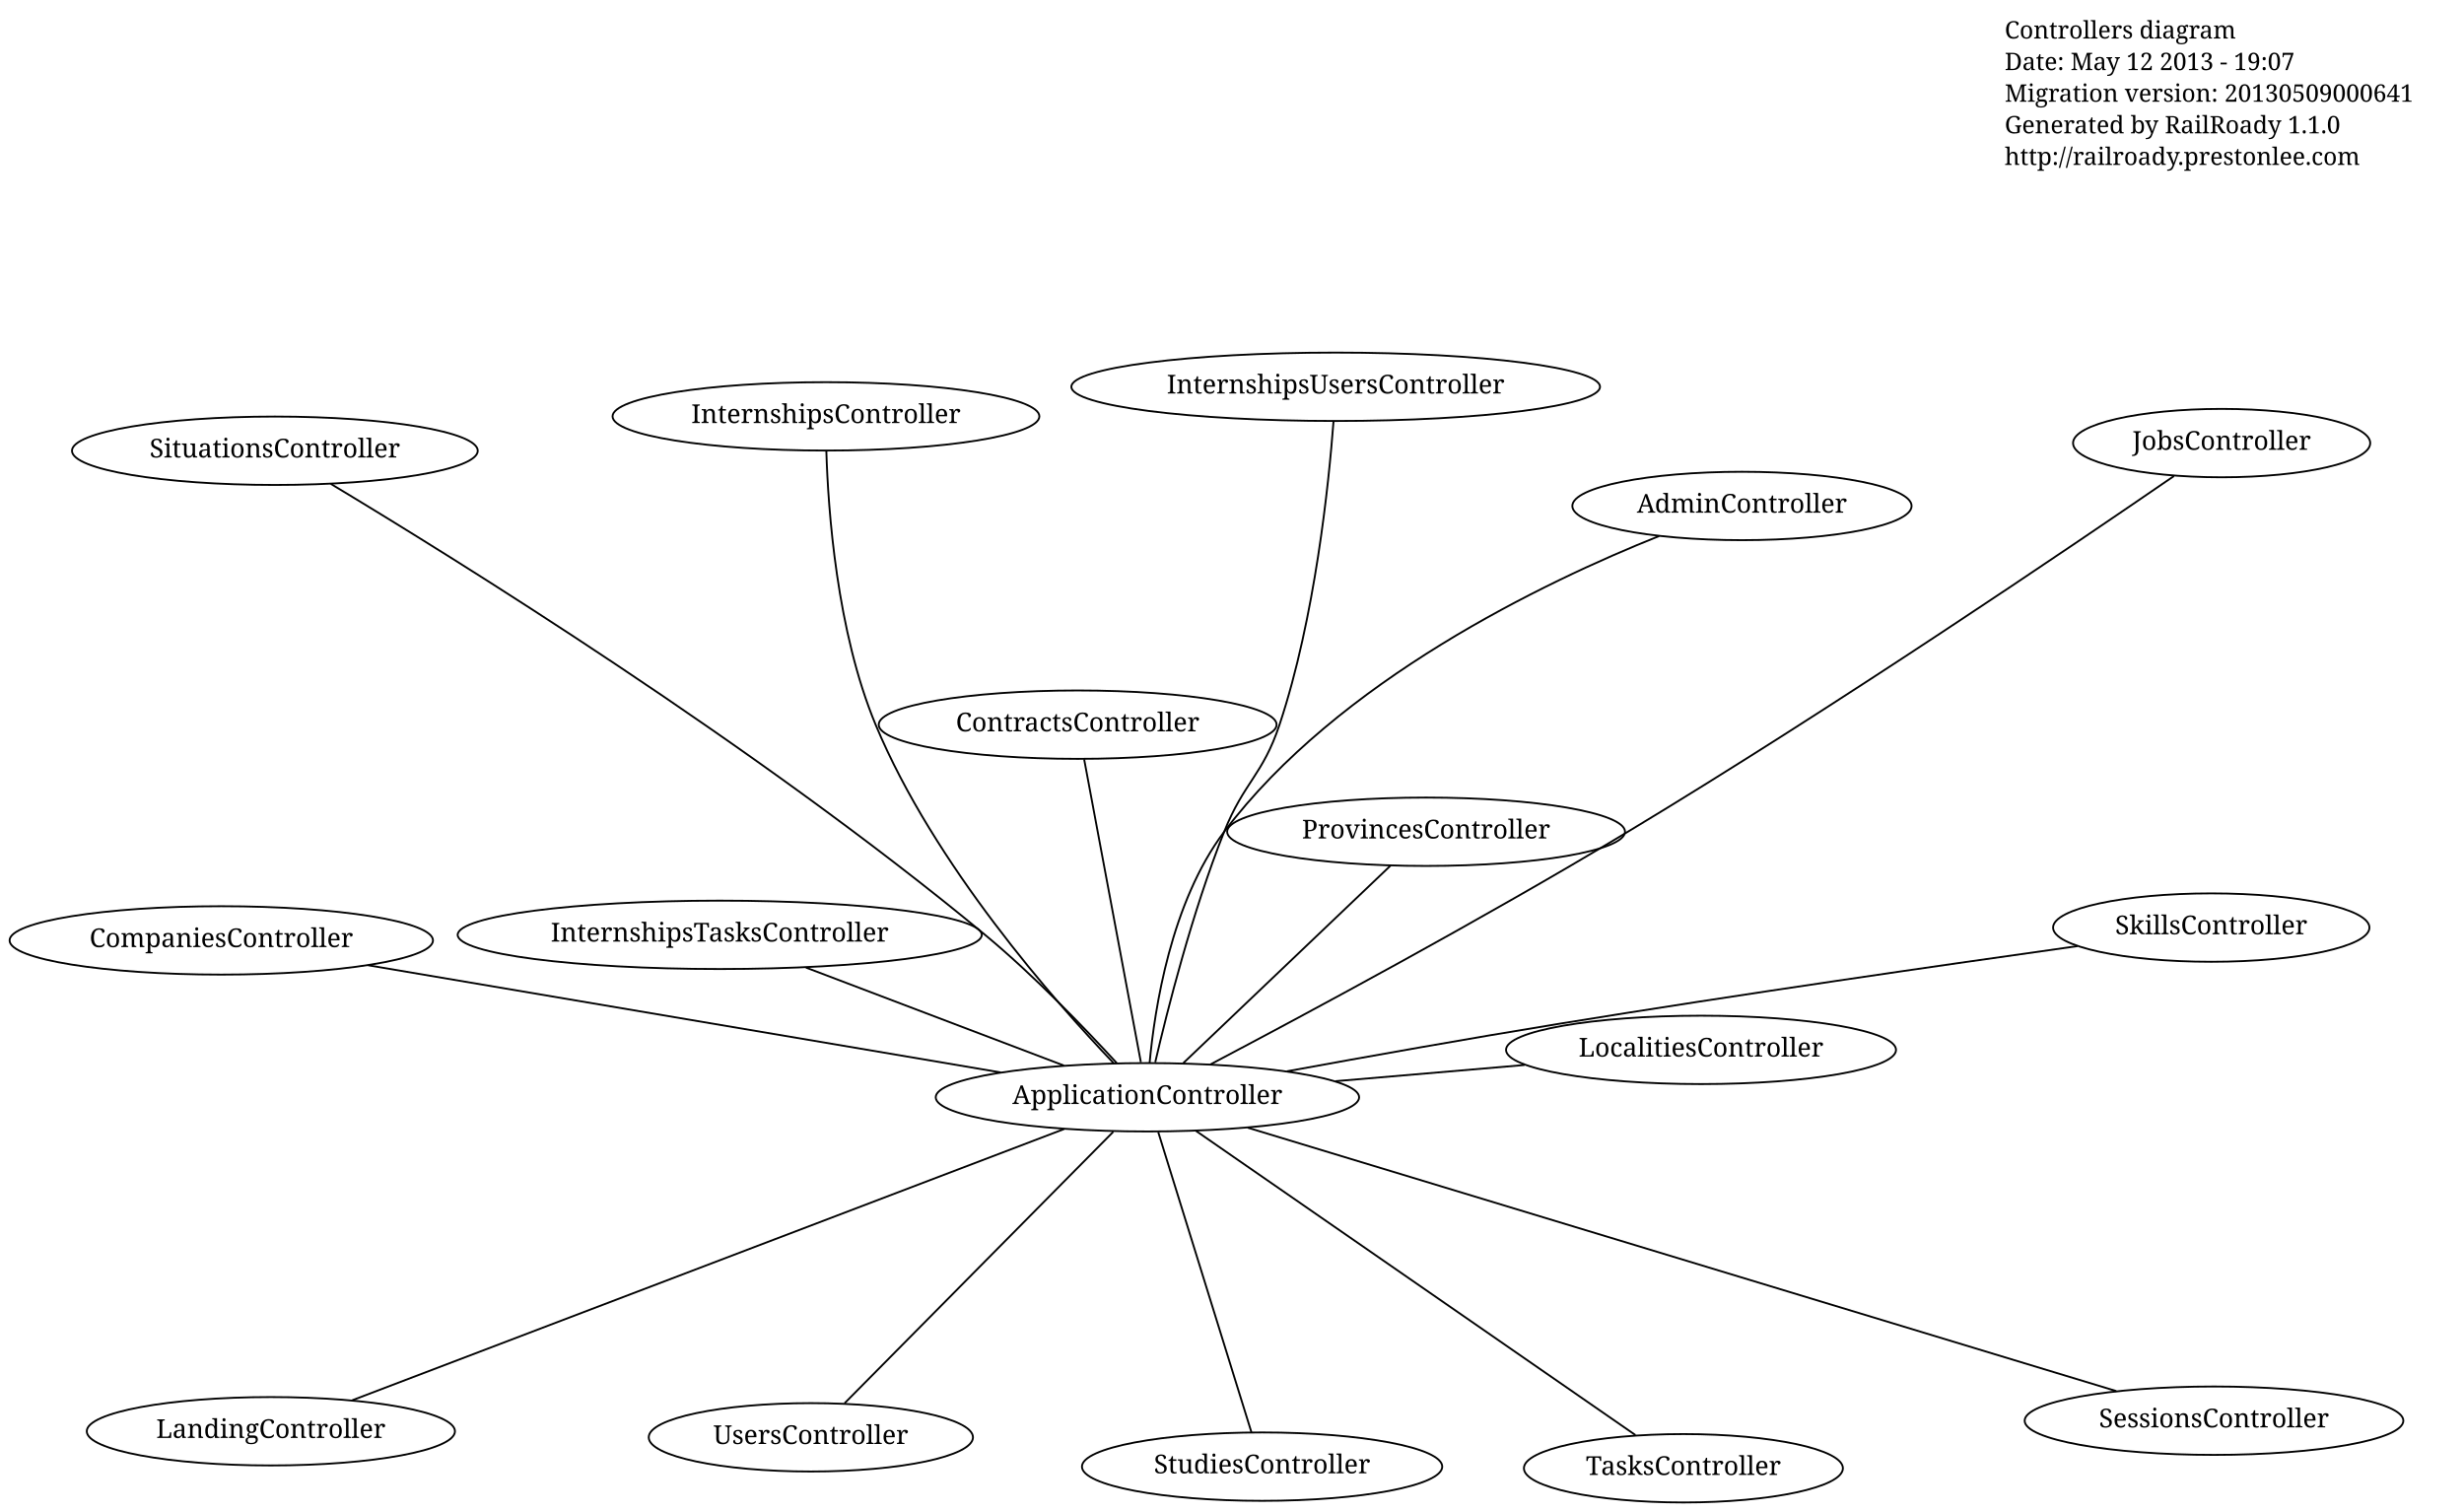
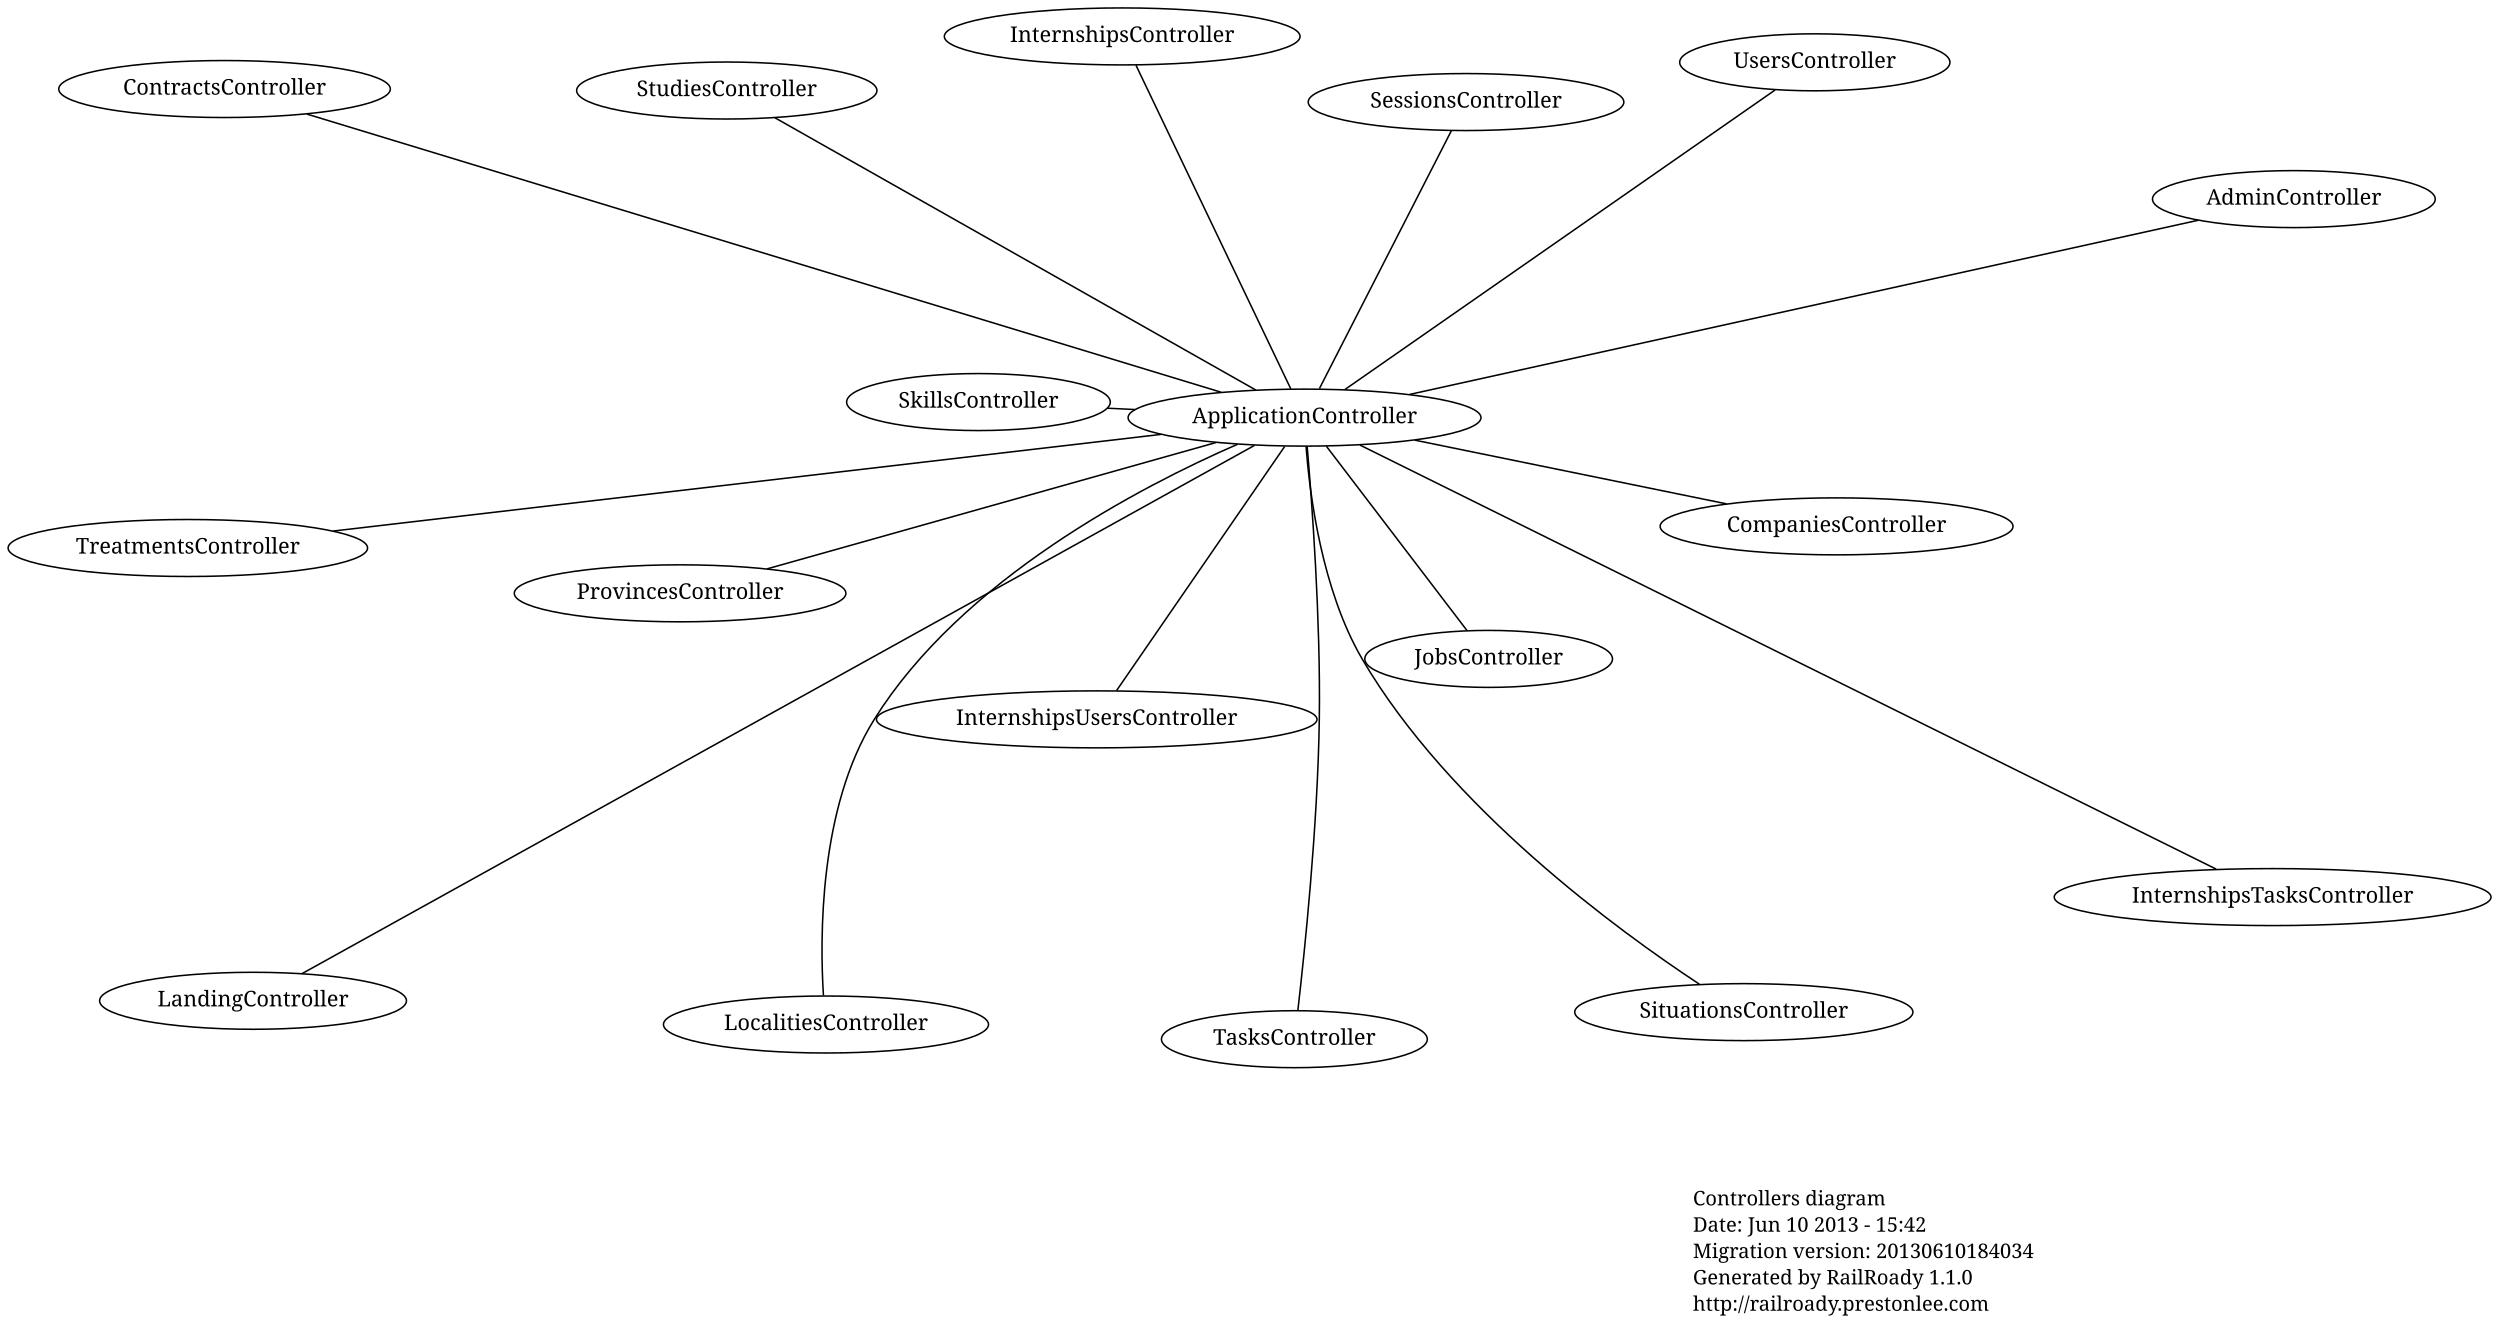
- <svg xmlns="http://www.w3.org/2000/svg" width="1325pt" height="813pt" viewBox="0.00 0.00 1325.00 813.00">
-   <g id="graph1" class="graph" transform="scale(1 1) rotate(0) translate(4 809)">
-     <polygon fill="white" stroke="white" points="-4,5 -4,-809 1322,-809 1322,5 -4,5" />
+ <svg xmlns="http://www.w3.org/2000/svg" width="1613pt" height="860pt" viewBox="0.00 0.00 1612.50 859.93">
+   <g id="graph1" class="graph" transform="scale(1 1) rotate(0) translate(4 855.93)">
+     <polygon fill="white" stroke="white" points="-4,5 -4,-855.93 1609.5,-855.93 1609.5,5 -4,5" />
    <g id="node1" class="node">
-       <text text-anchor="start" x="1074" y="-788.3" font-family="Times Roman,serif" font-size="13.00">Controllers diagram</text>
-       <text text-anchor="start" x="1074" y="-771.3" font-family="Times Roman,serif" font-size="13.00">Date: May 12 2013 - 19:07</text>
-       <text text-anchor="start" x="1074" y="-754.3" font-family="Times Roman,serif" font-size="13.00">Migration version: 20130509000641</text>
-       <text text-anchor="start" x="1074" y="-737.3" font-family="Times Roman,serif" font-size="13.00">Generated by RailRoady 1.1.0</text>
-       <text text-anchor="start" x="1074" y="-720.3" font-family="Times Roman,serif" font-size="13.00">http://railroady.prestonlee.com</text>
+       <text text-anchor="start" x="1088" y="-78.3" font-family="Times Roman,serif" font-size="13.00">Controllers diagram</text>
+       <text text-anchor="start" x="1088" y="-61.3" font-family="Times Roman,serif" font-size="13.00">Date: Jun 10 2013 - 15:42</text>
+       <text text-anchor="start" x="1088" y="-44.3" font-family="Times Roman,serif" font-size="13.00">Migration version: 20130610184034</text>
+       <text text-anchor="start" x="1088" y="-27.3" font-family="Times Roman,serif" font-size="13.00">Generated by RailRoady 1.1.0</text>
+       <text text-anchor="start" x="1088" y="-10.3" font-family="Times Roman,serif" font-size="13.00">http://railroady.prestonlee.com</text>
    </g>
    <g id="node2" class="node">
-       <ellipse fill="none" stroke="black" cx="115" cy="-303.325" rx="113.844" ry="18.385" />
-       <text text-anchor="middle" x="115" y="-299.725" font-family="Times Roman,serif" font-size="14.00">CompaniesController</text>
+       <ellipse fill="none" stroke="black" cx="117" cy="-502.391" rx="115.966" ry="18.385" />
+       <text text-anchor="middle" x="117" y="-498.791" font-family="Times Roman,serif" font-size="14.00">TreatmentsController</text>
    </g>
    <g id="node3" class="node">
-       <ellipse fill="none" stroke="black" cx="932.729" cy="-536.939" rx="91.217" ry="18.385" />
-       <text text-anchor="middle" x="932.729" y="-533.339" font-family="Times Roman,serif" font-size="14.00">AdminController</text>
+       <ellipse fill="none" stroke="black" cx="1180.68" cy="-516.347" rx="113.844" ry="18.385" />
+       <text text-anchor="middle" x="1180.68" y="-512.747" font-family="Times Roman,serif" font-size="14.00">CompaniesController</text>
    </g>
    <g id="node4" class="node">
-       <ellipse fill="none" stroke="black" cx="674.686" cy="-20.376" rx="96.874" ry="18.385" />
-       <text text-anchor="middle" x="674.686" y="-16.776" font-family="Times Roman,serif" font-size="14.00">StudiesController</text>
+       <ellipse fill="none" stroke="black" cx="528.697" cy="-194.973" rx="104.86" ry="18.385" />
+       <text text-anchor="middle" x="528.697" y="-191.373" font-family="Times Roman,serif" font-size="14.00">LocalitiesController</text>
    </g>
    <g id="node5" class="node">
-       <ellipse fill="none" stroke="black" cx="440.157" cy="-585.118" rx="114.759" ry="18.385" />
-       <text text-anchor="middle" x="440.157" y="-581.518" font-family="Times Roman,serif" font-size="14.00">InternshipsController</text>
+       <ellipse fill="none" stroke="black" cx="719.799" cy="-832.43" rx="114.759" ry="18.385" />
+       <text text-anchor="middle" x="719.799" y="-828.83" font-family="Times Roman,serif" font-size="14.00">InternshipsController</text>
    </g>
    <g id="node6" class="node">
-       <ellipse fill="none" stroke="black" cx="762.864" cy="-361.759" rx="106.98" ry="18.385" />
-       <text text-anchor="middle" x="762.864" y="-358.159" font-family="Times Roman,serif" font-size="14.00">ProvincesController</text>
+       <ellipse fill="none" stroke="black" cx="941.624" cy="-790.088" rx="101.823" ry="18.385" />
+       <text text-anchor="middle" x="941.624" y="-786.488" font-family="Times Roman,serif" font-size="14.00">SessionsController</text>
    </g>
    <g id="node7" class="node">
-       <ellipse fill="none" stroke="black" cx="575.506" cy="-419.337" rx="106.98" ry="18.385" />
-       <text text-anchor="middle" x="575.506" y="-415.737" font-family="Times Roman,serif" font-size="14.00">ContractsController</text>
+       <ellipse fill="none" stroke="black" cx="627.066" cy="-596.539" rx="85.06" ry="18.385" />
+       <text text-anchor="middle" x="627.066" y="-592.939" font-family="Times Roman,serif" font-size="14.00">SkillsController</text>
    </g>
    <g id="node8" class="node">
-       <ellipse fill="none" stroke="black" cx="141.655" cy="-39.391" rx="98.995" ry="18.385" />
-       <text text-anchor="middle" x="141.655" y="-35.791" font-family="Times Roman,serif" font-size="14.00">LandingController</text>
+       <ellipse fill="none" stroke="black" cx="159.064" cy="-210.274" rx="98.995" ry="18.385" />
+       <text text-anchor="middle" x="159.064" y="-206.674" font-family="Times Roman,serif" font-size="14.00">LandingController</text>
    </g>
    <g id="node9" class="node">
-       <ellipse fill="none" stroke="black" cx="613.02" cy="-218.978" rx="113.844" ry="18.385" />
-       <text text-anchor="middle" x="613.02" y="-215.378" font-family="Times Roman,serif" font-size="14.00">ApplicationController</text>
+       <ellipse fill="none" stroke="black" cx="1462" cy="-277.173" rx="140.922" ry="18.385" />
+       <text text-anchor="middle" x="1462" y="-273.573" font-family="Times Roman,serif" font-size="14.00">InternshipsTasksController</text>
+     </g>
+     <g id="node10" class="node">
+       <ellipse fill="none" stroke="black" cx="434.583" cy="-473.148" rx="106.98" ry="18.385" />
+       <text text-anchor="middle" x="434.583" y="-469.548" font-family="Times Roman,serif" font-size="14.00">ProvincesController</text>
+     </g>
+     <g id="node11" class="node">
+       <ellipse fill="none" stroke="black" cx="830.887" cy="-185.5" rx="85.768" ry="18.385" />
+       <text text-anchor="middle" x="830.887" y="-181.9" font-family="Times Roman,serif" font-size="14.00">TasksController</text>
+     </g>
+     <g id="node12" class="node">
+       <ellipse fill="none" stroke="black" cx="703.365" cy="-391.836" rx="142.128" ry="18.385" />
+       <text text-anchor="middle" x="703.365" y="-388.236" font-family="Times Roman,serif" font-size="14.00">InternshipsUsersController</text>
+     </g>
+     <g id="node13" class="node">
+       <ellipse fill="none" stroke="black" cx="140.681" cy="-798.489" rx="106.98" ry="18.385" />
+       <text text-anchor="middle" x="140.681" y="-794.889" font-family="Times Roman,serif" font-size="14.00">ContractsController</text>
+     </g>
+     <g id="node14" class="node">
+       <ellipse fill="none" stroke="black" cx="1475.7" cy="-727.474" rx="91.217" ry="18.385" />
+       <text text-anchor="middle" x="1475.7" y="-723.874" font-family="Times Roman,serif" font-size="14.00">AdminController</text>
+     </g>
+     <g id="node15" class="node">
+       <ellipse fill="none" stroke="black" cx="1166.64" cy="-815.726" rx="87.18" ry="18.385" />
+       <text text-anchor="middle" x="1166.64" y="-812.126" font-family="Times Roman,serif" font-size="14.00">UsersController</text>
+     </g>
+     <g id="node16" class="node">
+       <ellipse fill="none" stroke="black" cx="837.437" cy="-586.501" rx="113.844" ry="18.385" />
+       <text text-anchor="middle" x="837.437" y="-582.901" font-family="Times Roman,serif" font-size="14.00">ApplicationController</text>
    </g>
    <g id="edge2" class="edge">
-       <path fill="none" stroke="black" d="M534.108,-232.343C440.992,-248.114 287.089,-274.179 193.955,-289.953" />
+       <path fill="none" stroke="black" d="M744.728,-575.677C606.869,-559.583 349.257,-529.507 210.781,-513.34" />
    </g>
    <g id="edge4" class="edge">
-       <path fill="none" stroke="black" d="M614.2,-237.499C616.904,-266.641 625.725,-323.782 654.264,-361.699 715.494,-443.049 826.462,-496.072 888.218,-520.776" />
+       <path fill="none" stroke="black" d="M908.558,-571.965C967.468,-559.925 1050.77,-542.899 1109.65,-530.864" />
    </g>
    <g id="edge6" class="edge">
-       <path fill="none" stroke="black" d="M618.822,-200.294C630.605,-162.346 657.213,-76.651 668.945,-38.866" />
+       <path fill="none" stroke="black" d="M794.172,-569.306C731.314,-541.891 616.113,-481.986 559.77,-391.68 524.173,-334.628 524.73,-250.72 527.052,-213.698" />
    </g>
    <g id="edge8" class="edge">
-       <path fill="none" stroke="black" d="M594.919,-237.256C563.278,-270.39 498.298,-343.943 466.908,-419.207 445.907,-469.562 441.313,-534.879 440.363,-566.431" />
+       <path fill="none" stroke="black" d="M828.595,-604.986C806.794,-650.562 750.652,-767.931 728.743,-813.731" />
    </g>
    <g id="edge10" class="edge">
-       <path fill="none" stroke="black" d="M632.303,-237.352C661.075,-264.768 714.926,-316.081 743.655,-343.455" />
+       <path fill="none" stroke="black" d="M847.052,-605.289C866.951,-644.172 912.434,-733.05 932.183,-771.639" />
    </g>
    <g id="edge12" class="edge">
-       <path fill="none" stroke="black" d="M609.491,-237.828C602.323,-276.112 586.136,-362.565 578.998,-400.684" />
+       <path fill="none" stroke="black" d="M727.938,-591.726C721.948,-592.012 715.977,-592.297 710.102,-592.577" />
    </g>
    <g id="edge14" class="edge">
-       <path fill="none" stroke="black" d="M568.25,-201.921C477.937,-167.512 274.929,-90.168 185.44,-56.073" />
-     </g>
-     <g id="node10" class="node">
-       <ellipse fill="none" stroke="black" cx="383.028" cy="-306.325" rx="140.922" ry="18.385" />
-       <text text-anchor="middle" x="383.028" y="-302.725" font-family="Times Roman,serif" font-size="14.00">InternshipsTasksController</text>
+       <path fill="none" stroke="black" d="M805.174,-568.608C690.635,-505.084 304.338,-290.843 190.737,-227.84" />
    </g>
    <g id="edge16" class="edge">
-       <path fill="none" stroke="black" d="M568.13,-236.027C528.127,-251.219 469.823,-273.362 429.382,-288.721" />
-     </g>
-     <g id="node11" class="node">
-       <ellipse fill="none" stroke="black" cx="901.242" cy="-19.5" rx="85.768" ry="18.385" />
-       <text text-anchor="middle" x="901.242" y="-15.9" font-family="Times Roman,serif" font-size="14.00">TasksController</text>
+       <path fill="none" stroke="black" d="M873.26,-568.759C983.162,-514.328 1314.79,-350.082 1425.54,-295.23" />
    </g>
    <g id="edge18" class="edge">
-       <path fill="none" stroke="black" d="M639.106,-200.924C693.981,-162.946 820.782,-75.186 875.423,-37.37" />
-     </g>
-     <g id="node12" class="node">
-       <ellipse fill="none" stroke="black" cx="432.031" cy="-36.134" rx="87.18" ry="18.385" />
-       <text text-anchor="middle" x="432.031" y="-32.534" font-family="Times Roman,serif" font-size="14.00">UsersController</text>
+       <path fill="none" stroke="black" d="M780.146,-570.381C703.138,-548.713 567.107,-510.437 490.703,-488.939" />
    </g>
    <g id="edge20" class="edge">
-       <path fill="none" stroke="black" d="M594.67,-200.44C559.891,-165.304 484.768,-89.412 450.161,-54.45" />
-     </g>
-     <g id="node13" class="node">
-       <ellipse fill="none" stroke="black" cx="143.81" cy="-566.617" rx="109.101" ry="18.385" />
-       <text text-anchor="middle" x="143.81" y="-563.017" font-family="Times Roman,serif" font-size="14.00">SituationsController</text>
+       <path fill="none" stroke="black" d="M839.147,-567.738C842.131,-533.056 847.889,-456.561 846.961,-391.992 845.963,-322.601 837.334,-240.474 833.147,-204.254" />
    </g>
    <g id="edge22" class="edge">
-       <path fill="none" stroke="black" d="M596.523,-237.394C579.595,-255.815 552.067,-284.484 525.627,-306.388 402.698,-408.233 240.167,-508.988 173.884,-548.806" />
-     </g>
-     <g id="node14" class="node">
-       <ellipse fill="none" stroke="black" cx="1185.09" cy="-310.227" rx="85.06" ry="18.385" />
-       <text text-anchor="middle" x="1185.09" y="-306.627" font-family="Times Roman,serif" font-size="14.00">SkillsController</text>
+       <path fill="none" stroke="black" d="M824.582,-567.836C798.955,-530.627 741.776,-447.607 716.182,-410.445" />
    </g>
    <g id="edge24" class="edge">
-       <path fill="none" stroke="black" d="M688.05,-232.956C730.919,-240.796 785.715,-250.572 834.6,-258.539 930.819,-274.22 1042.25,-290.297 1113.17,-300.269" />
-     </g>
-     <g id="node15" class="node">
-       <ellipse fill="none" stroke="black" cx="1190.67" cy="-570.748" rx="79.903" ry="18.385" />
-       <text text-anchor="middle" x="1190.67" y="-567.148" font-family="Times Roman,serif" font-size="14.00">JobsController</text>
+       <path fill="none" stroke="black" d="M783.633,-602.871C653.559,-642.446 323.255,-742.941 193.843,-782.314" />
    </g>
    <g id="edge26" class="edge">
-       <path fill="none" stroke="black" d="M646.931,-236.68C696.762,-262.926 792.422,-314.198 871.463,-361.818 982.943,-428.981 1111.35,-516.135 1165.02,-553.02" />
-     </g>
-     <g id="node16" class="node">
-       <ellipse fill="none" stroke="black" cx="714.259" cy="-601.019" rx="142.128" ry="18.385" />
-       <text text-anchor="middle" x="714.259" y="-597.419" font-family="Times Roman,serif" font-size="14.00">InternshipsUsersController</text>
+       <path fill="none" stroke="black" d="M905.139,-601.454C1029.78,-628.984 1293.78,-687.292 1413.88,-713.82" />
    </g>
    <g id="edge28" class="edge">
-       <path fill="none" stroke="black" d="M617.225,-237.842C623.674,-265.532 637.085,-318.569 654.264,-361.699 664.958,-388.545 674.994,-392.043 684.103,-419.467 703.189,-476.928 710.542,-548.801 713.075,-582.263" />
+       <path fill="none" stroke="black" d="M863.545,-604.68C925.289,-647.672 1079.7,-755.187 1140.99,-797.863" />
    </g>
    <g id="node17" class="node">
-       <ellipse fill="none" stroke="black" cx="910.714" cy="-244.466" rx="104.86" ry="18.385" />
-       <text text-anchor="middle" x="910.714" y="-240.866" font-family="Times Roman,serif" font-size="14.00">LocalitiesController</text>
+       <ellipse fill="none" stroke="black" cx="956.208" cy="-430.842" rx="79.903" ry="18.385" />
+       <text text-anchor="middle" x="956.208" y="-427.242" font-family="Times Roman,serif" font-size="14.00">JobsController</text>
    </g>
    <g id="edge30" class="edge">
-       <path fill="none" stroke="black" d="M714.221,-227.643C747.09,-230.457 783.424,-233.568 815.817,-236.341" />
+       <path fill="none" stroke="black" d="M851.528,-568.034C874.387,-538.076 919.289,-479.228 942.136,-449.285" />
    </g>
    <g id="node18" class="node">
-       <ellipse fill="none" stroke="black" cx="1186.57" cy="-45.07" rx="101.823" ry="18.385" />
-       <text text-anchor="middle" x="1186.57" y="-41.47" font-family="Times Roman,serif" font-size="14.00">SessionsController</text>
+       <ellipse fill="none" stroke="black" cx="1120.84" cy="-202.956" rx="109.101" ry="18.385" />
+       <text text-anchor="middle" x="1120.84" y="-199.356" font-family="Times Roman,serif" font-size="14.00">SituationsController</text>
    </g>
    <g id="edge32" class="edge">
-       <path fill="none" stroke="black" d="M666.978,-202.617C776.849,-169.303 1025.31,-93.965 1134,-61.009" />
+       <path fill="none" stroke="black" d="M838.402,-567.953C840.715,-537.398 848.512,-475.428 874.608,-430.812 930.774,-334.787 1040.2,-255.212 1092.14,-220.993" />
+     </g>
+     <g id="node19" class="node">
+       <ellipse fill="none" stroke="black" cx="464.702" cy="-797.529" rx="96.874" ry="18.385" />
+       <text text-anchor="middle" x="464.702" y="-793.929" font-family="Times Roman,serif" font-size="14.00">StudiesController</text>
+     </g>
+     <g id="edge34" class="edge">
+       <path fill="none" stroke="black" d="M805.979,-604.311C735.512,-644.207 565.699,-740.349 495.682,-779.989" />
    </g>
  </g>
</svg>
